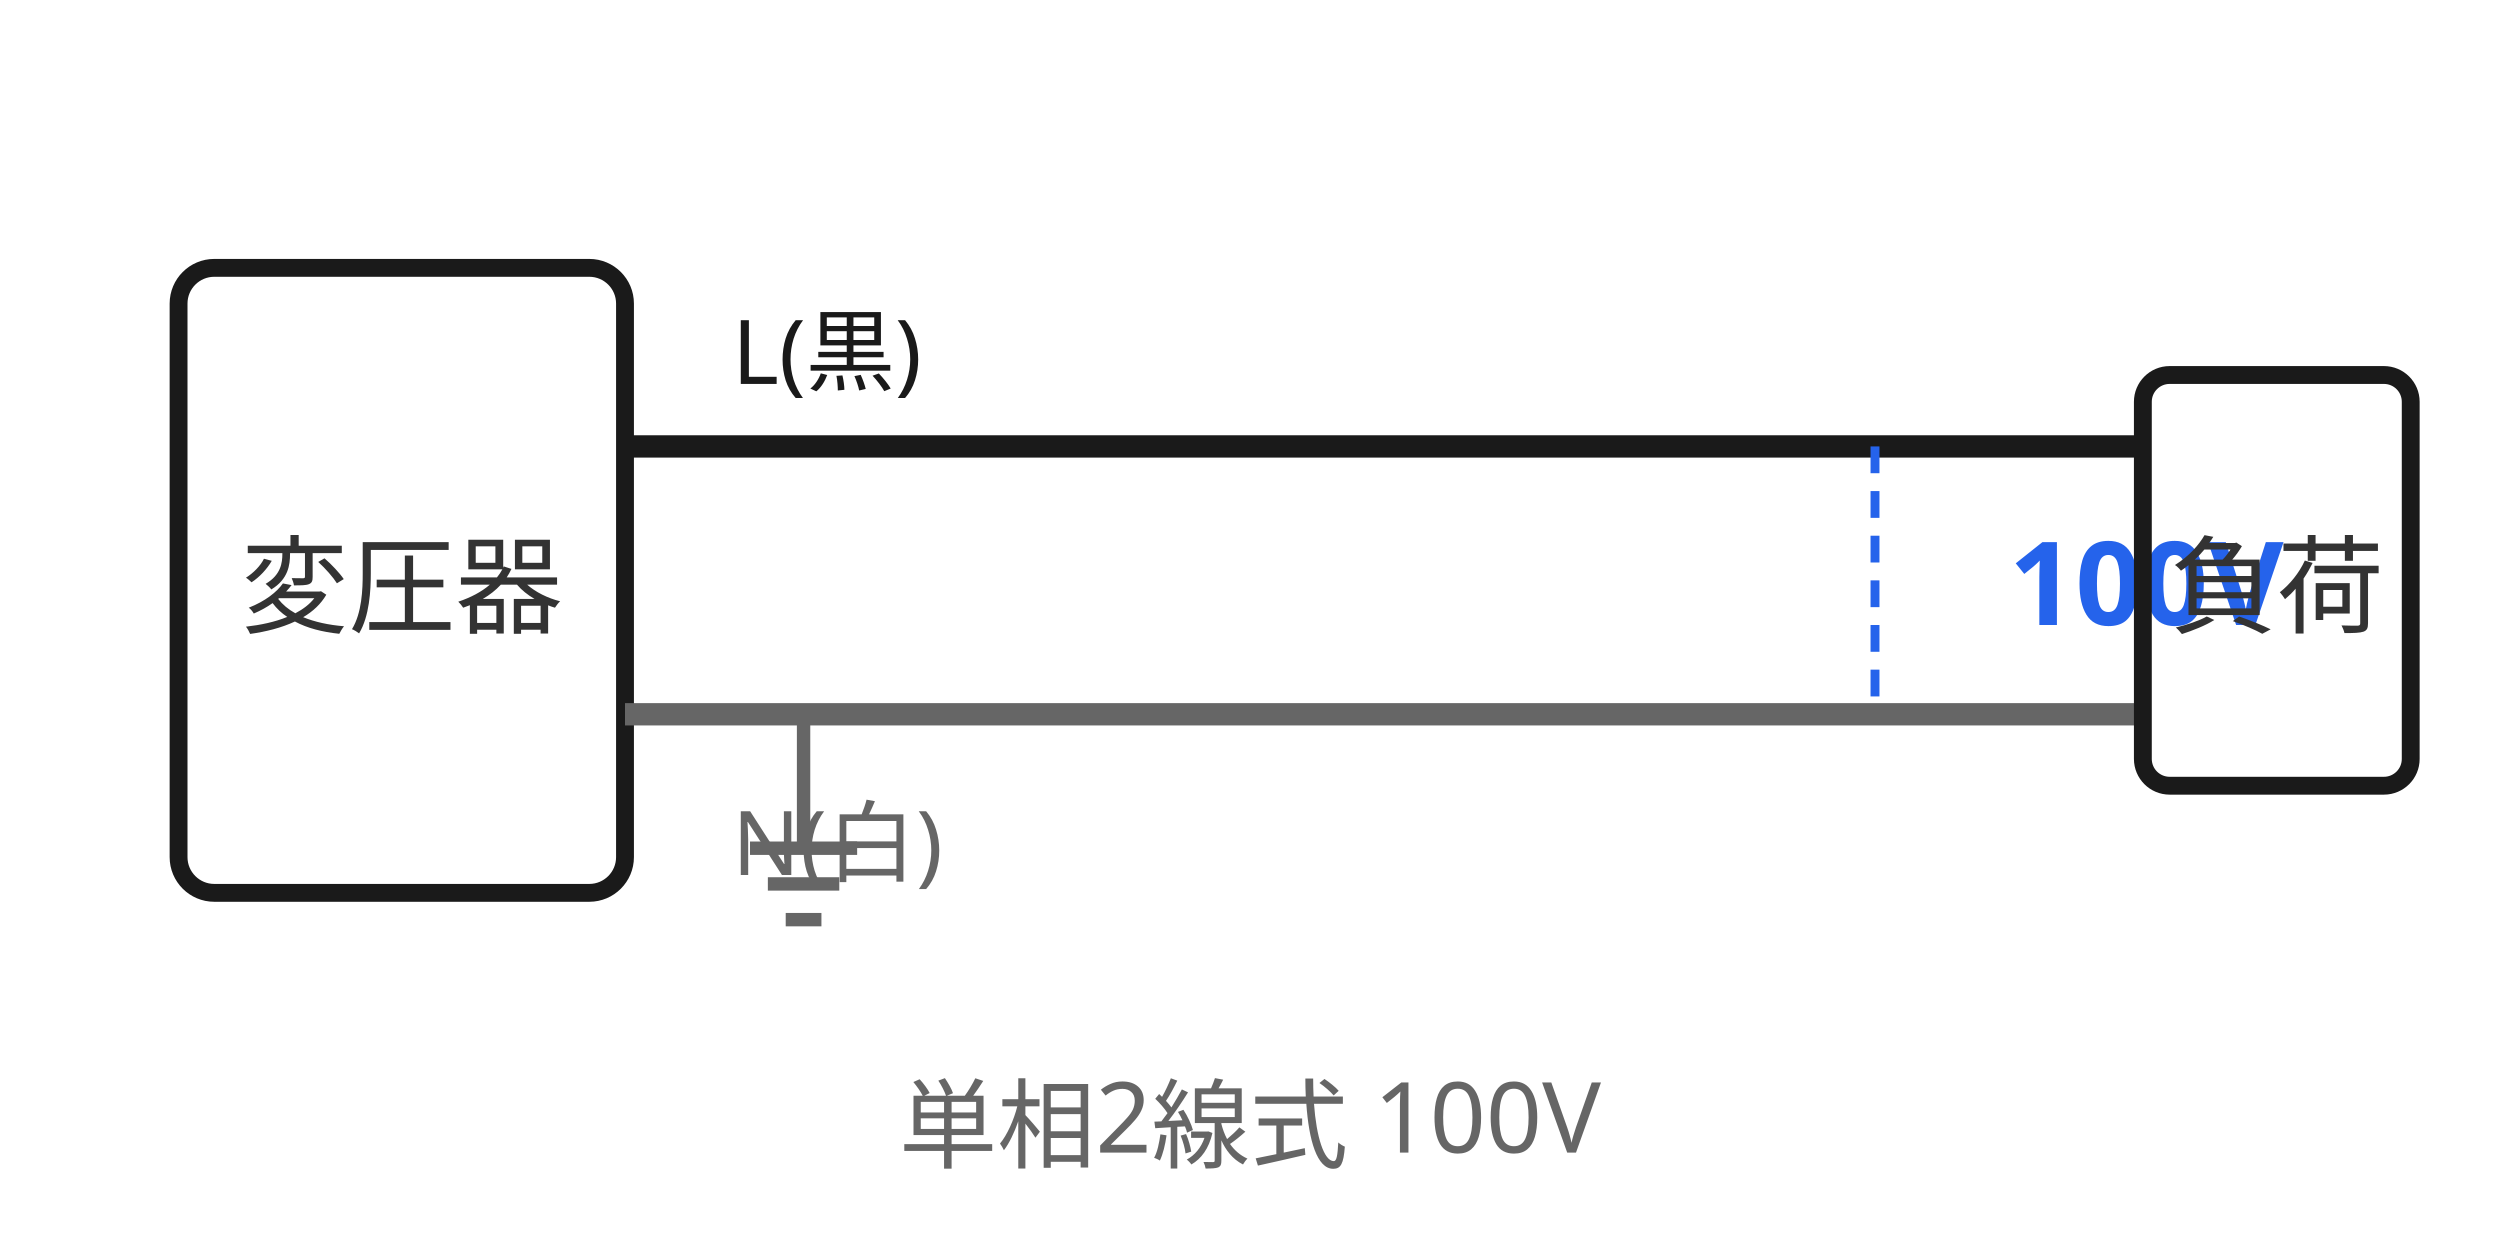
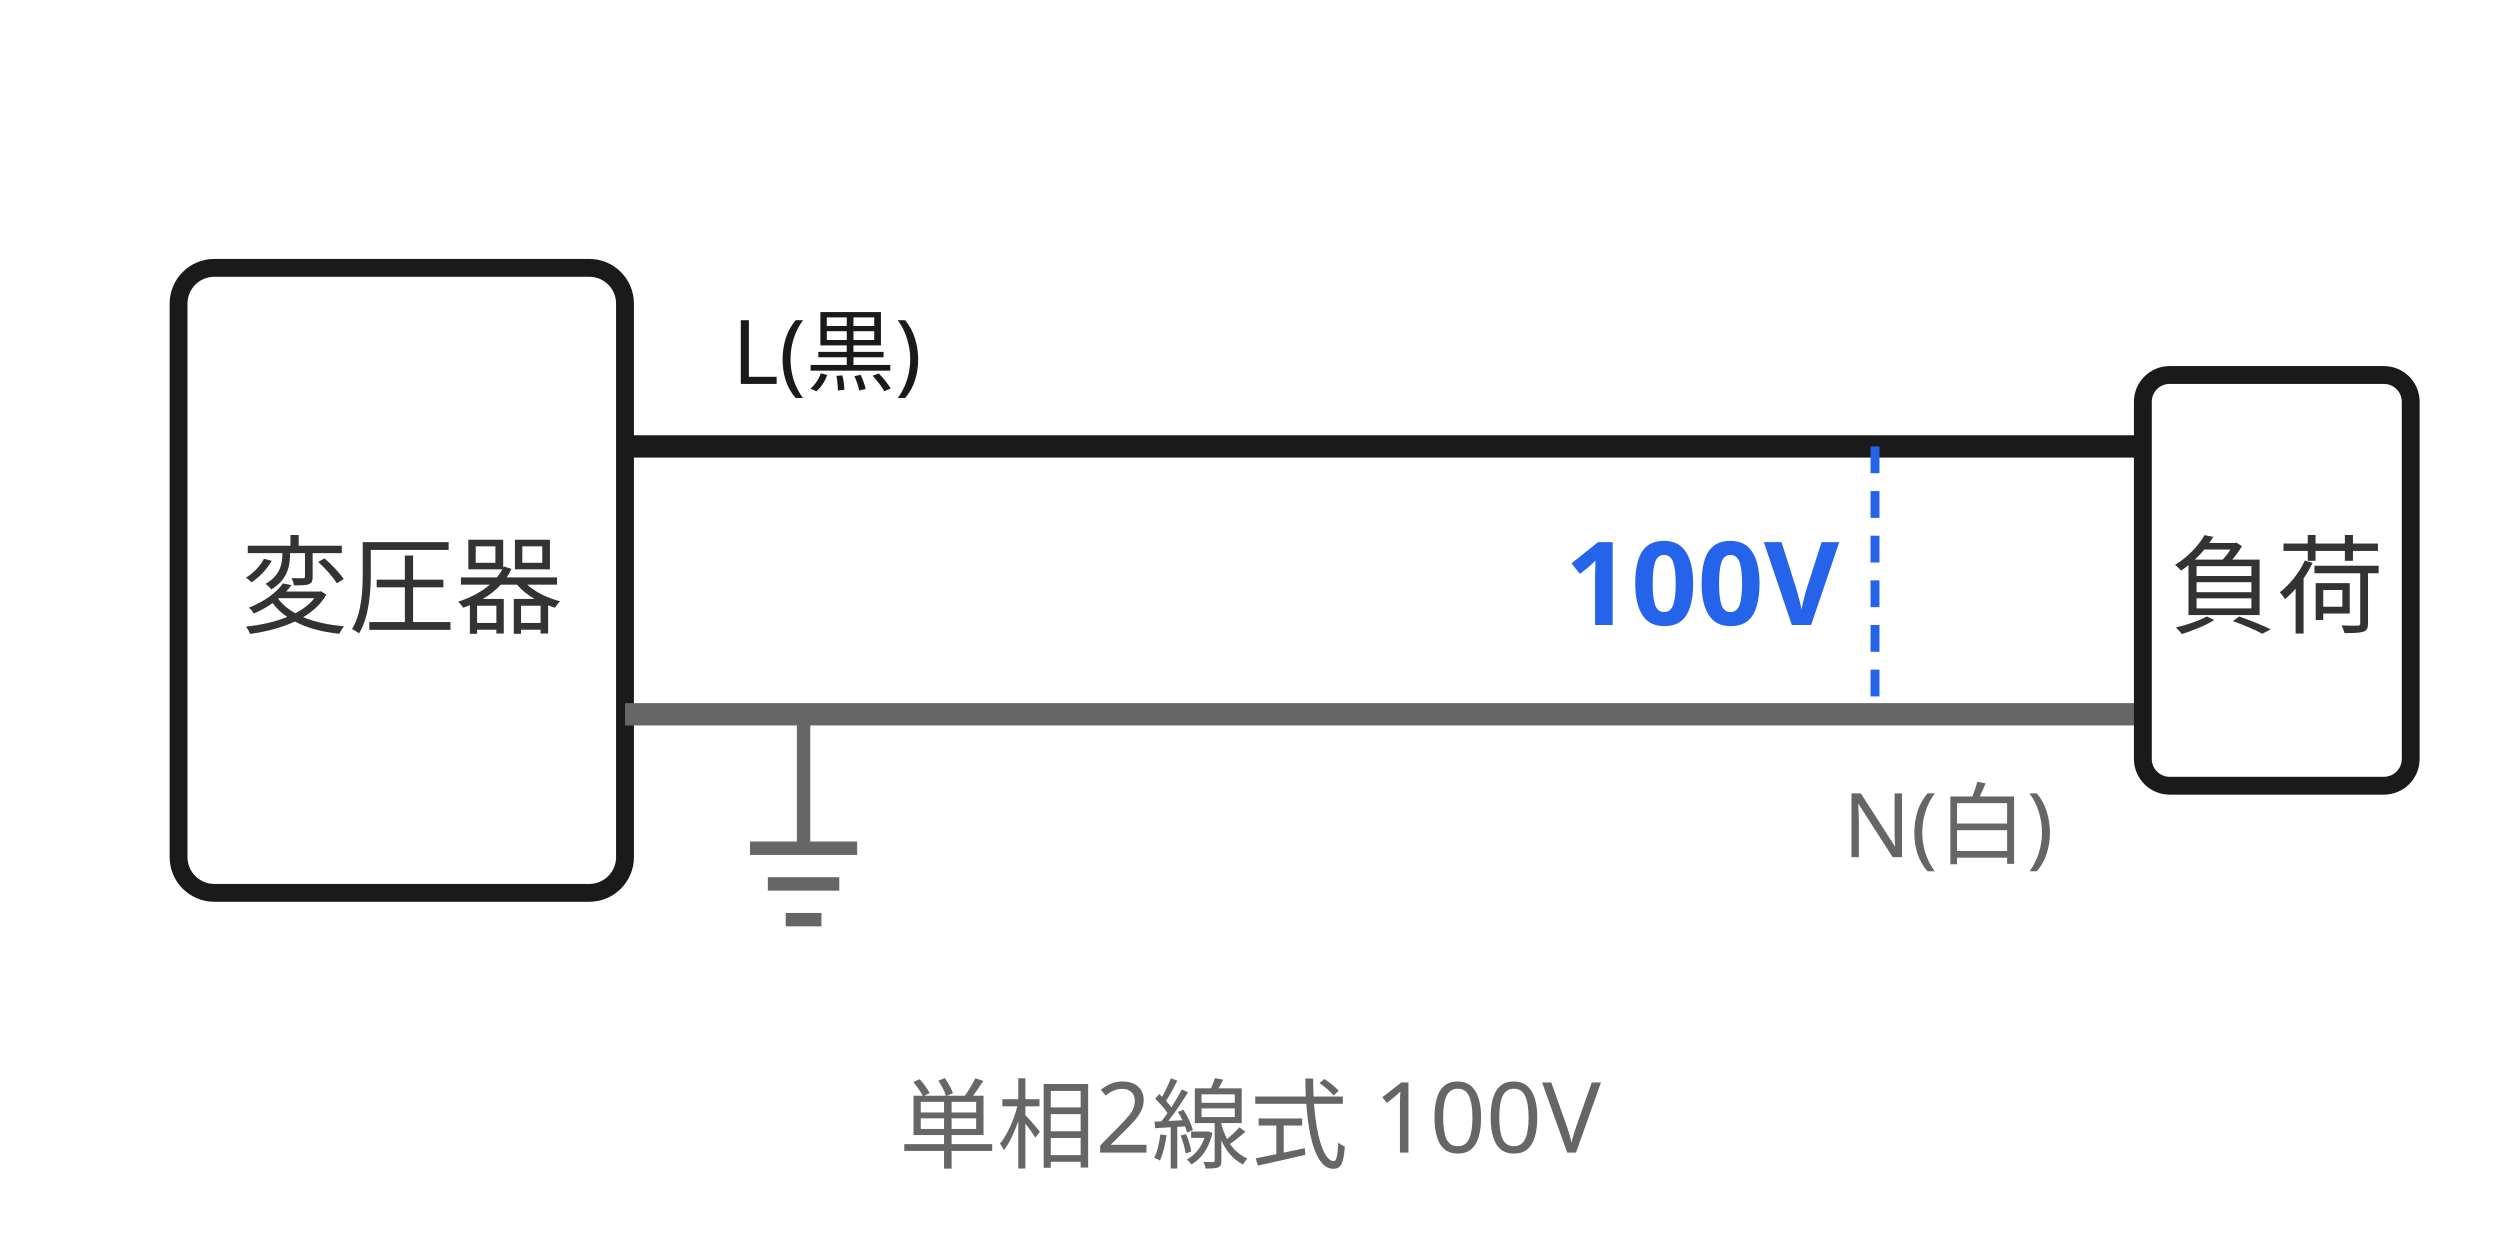
<svg xmlns="http://www.w3.org/2000/svg" viewBox="0 0 280 140" width="280" height="140">
  <style>
    text { font-family: sans-serif; fill: #333; }
    .wire { stroke-width: 2; fill: none; }
    .label { font-size: 12px; text-anchor: middle; }
    .small { font-size: 11px; text-anchor: middle; fill: #666; }
  </style>
  <rect x="20" y="30" width="50" height="70" fill="none" stroke="#1a1a1a" stroke-width="2" rx="4" />
  <text x="45" y="70" class="label">変圧器</text>
  <line x1="70" y1="50" x2="240" y2="50" stroke="#1a1a1a" stroke-width="2.5" />
  <text x="82" y="43" style="font-size:10px;fill:#1a1a1a;">L(黒)</text>
  <line x1="70" y1="80" x2="240" y2="80" stroke="#666" stroke-width="2.5" />
-   <text x="82" y="98" style="font-size:10px;fill:#666;">N(白)</text>
+   <text x="230" y="96" style="font-size:10px;fill:#666;" text-anchor="end">N(白)</text>
  <line x1="90" y1="80" x2="90" y2="95" stroke="#666" stroke-width="1.5" />
  <line x1="84" y1="95" x2="96" y2="95" stroke="#666" stroke-width="1.5" />
  <line x1="86" y1="99" x2="94" y2="99" stroke="#666" stroke-width="1.5" />
  <line x1="88" y1="103" x2="92" y2="103" stroke="#666" stroke-width="1.5" />
  <line x1="210" y1="50" x2="210" y2="80" stroke="#2563eb" stroke-width="1" stroke-dasharray="3,2" />
-   <text x="225" y="70" style="font-size:13px;fill:#2563eb;font-weight:bold;">100V</text>
+   <text x="206" y="70" style="font-size:13px;fill:#2563eb;font-weight:bold;" text-anchor="end">100V</text>
  <rect x="240" y="42" width="30" height="46" fill="none" stroke="#1a1a1a" stroke-width="2" rx="3" />
  <text x="255" y="70" class="label">負荷</text>
  <text x="140" y="130" class="small">単相2線式 100V</text>
</svg>
